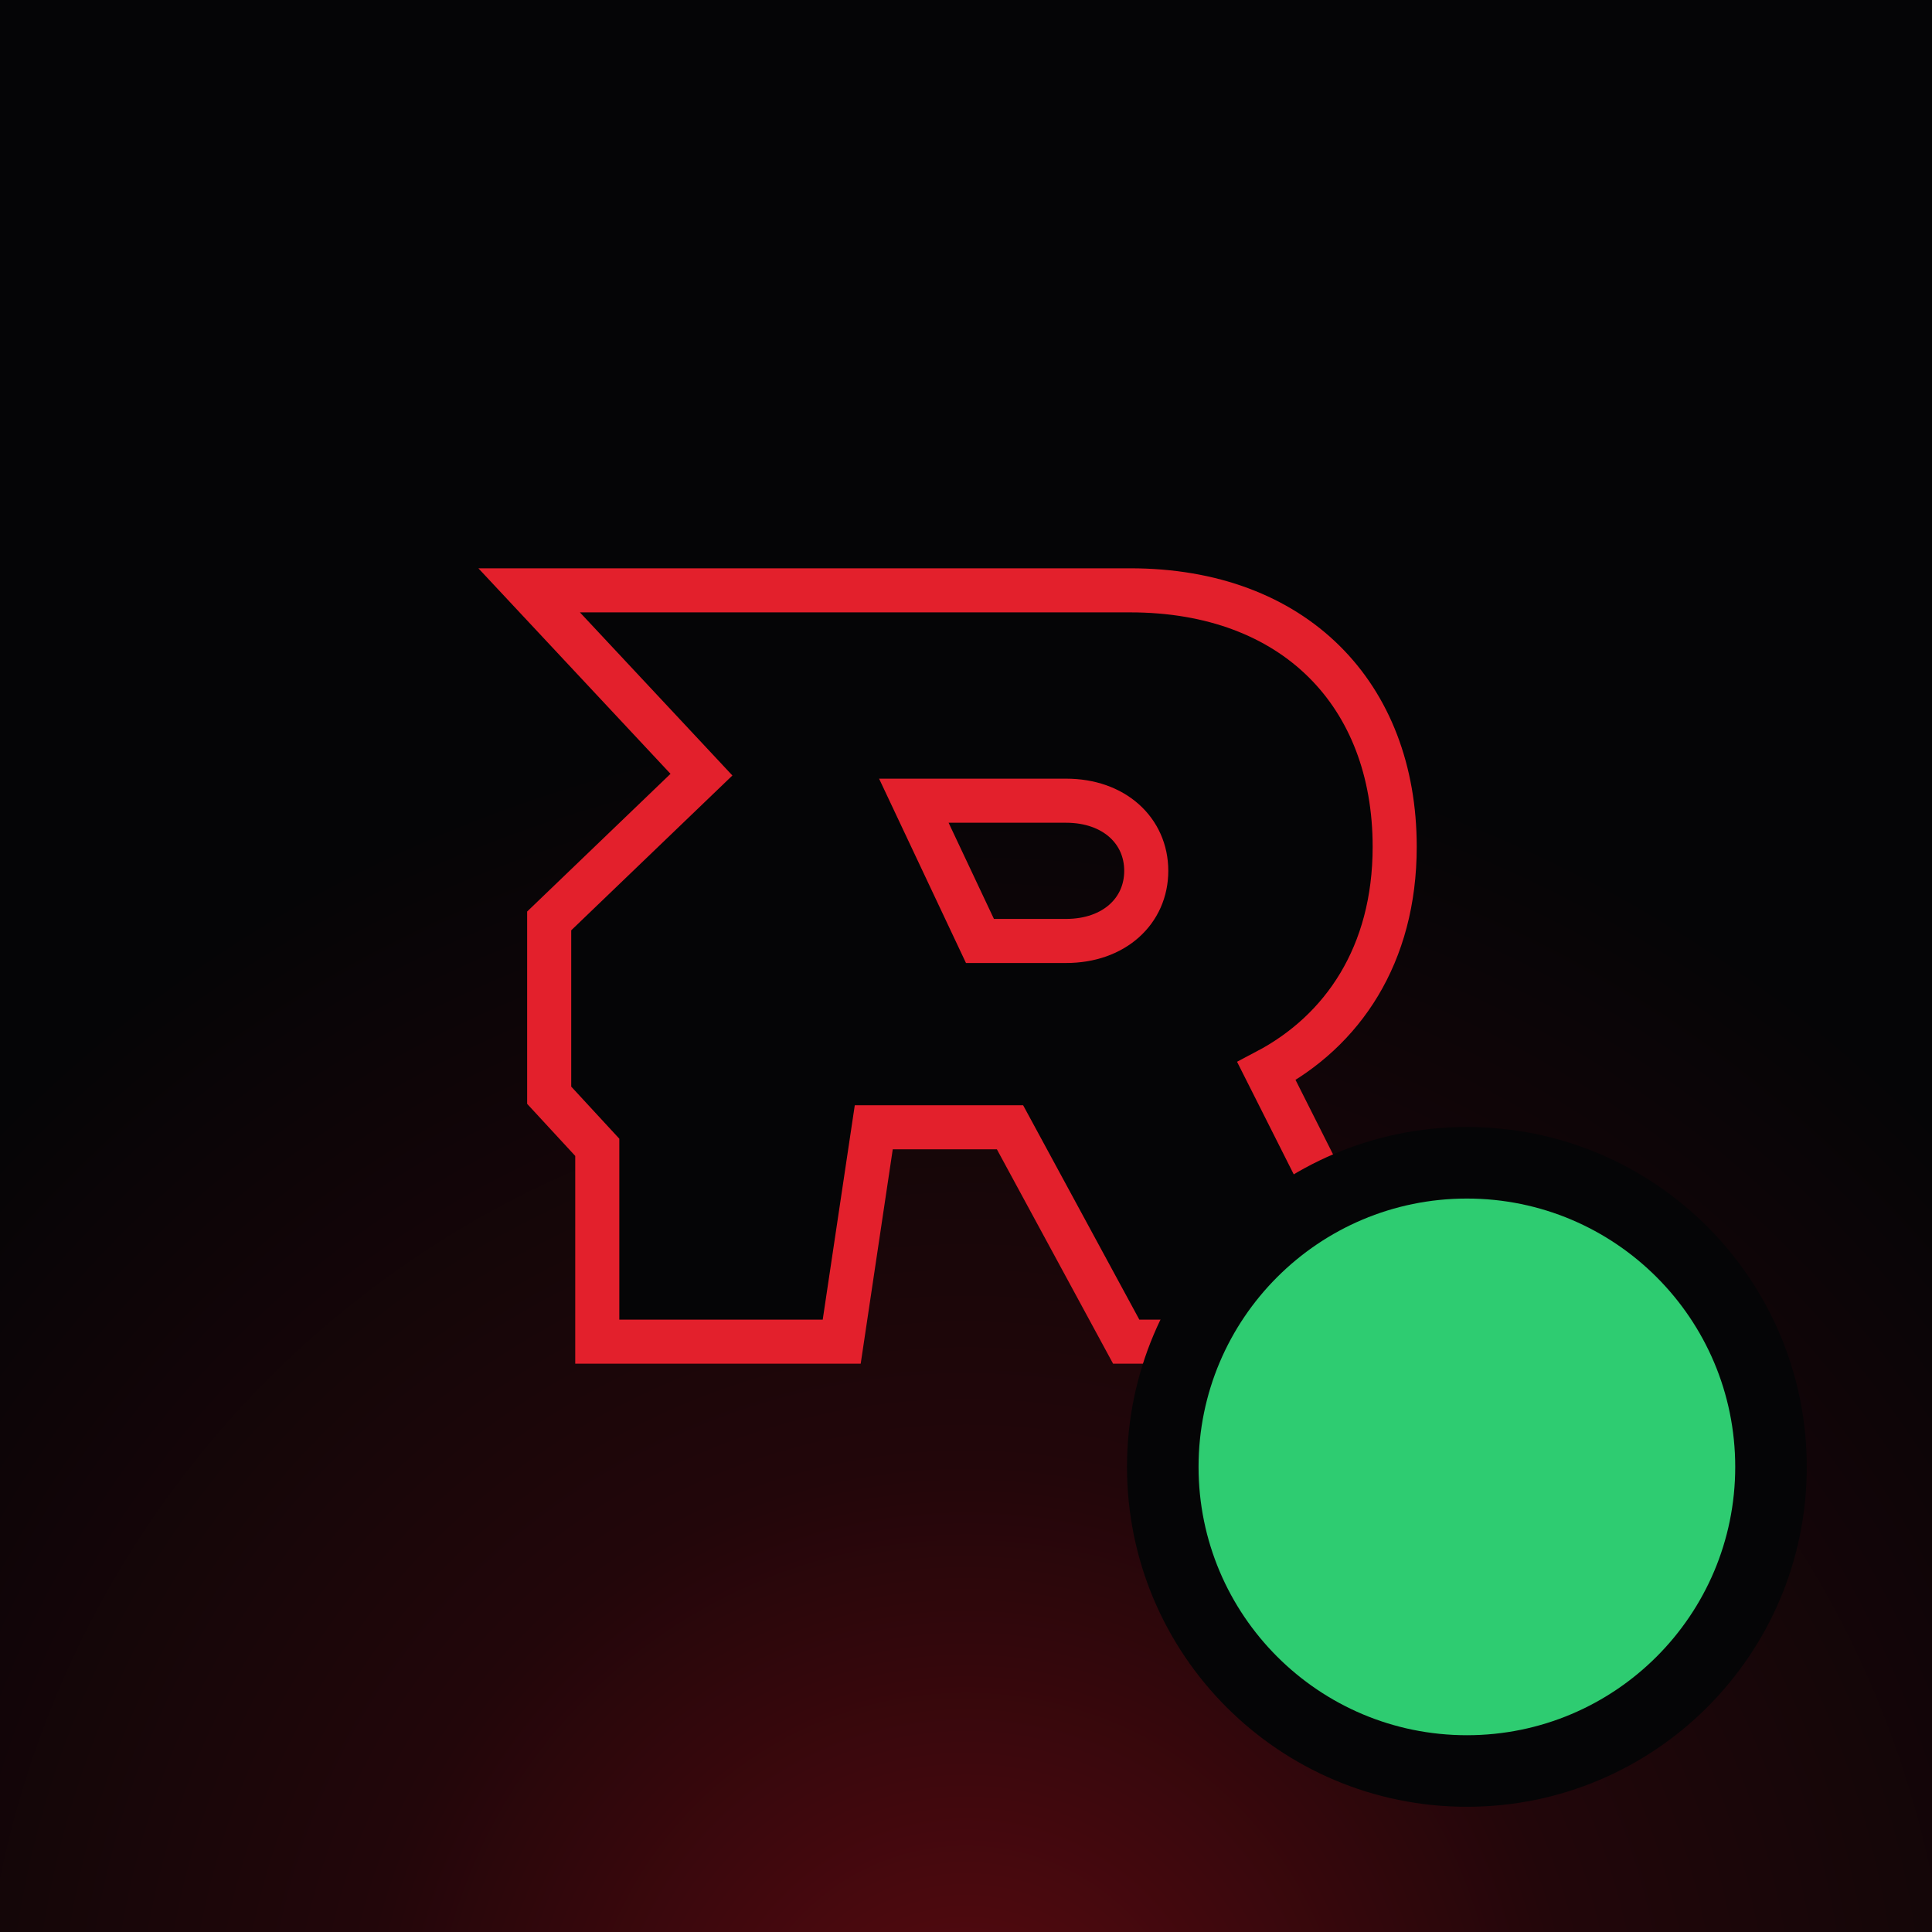
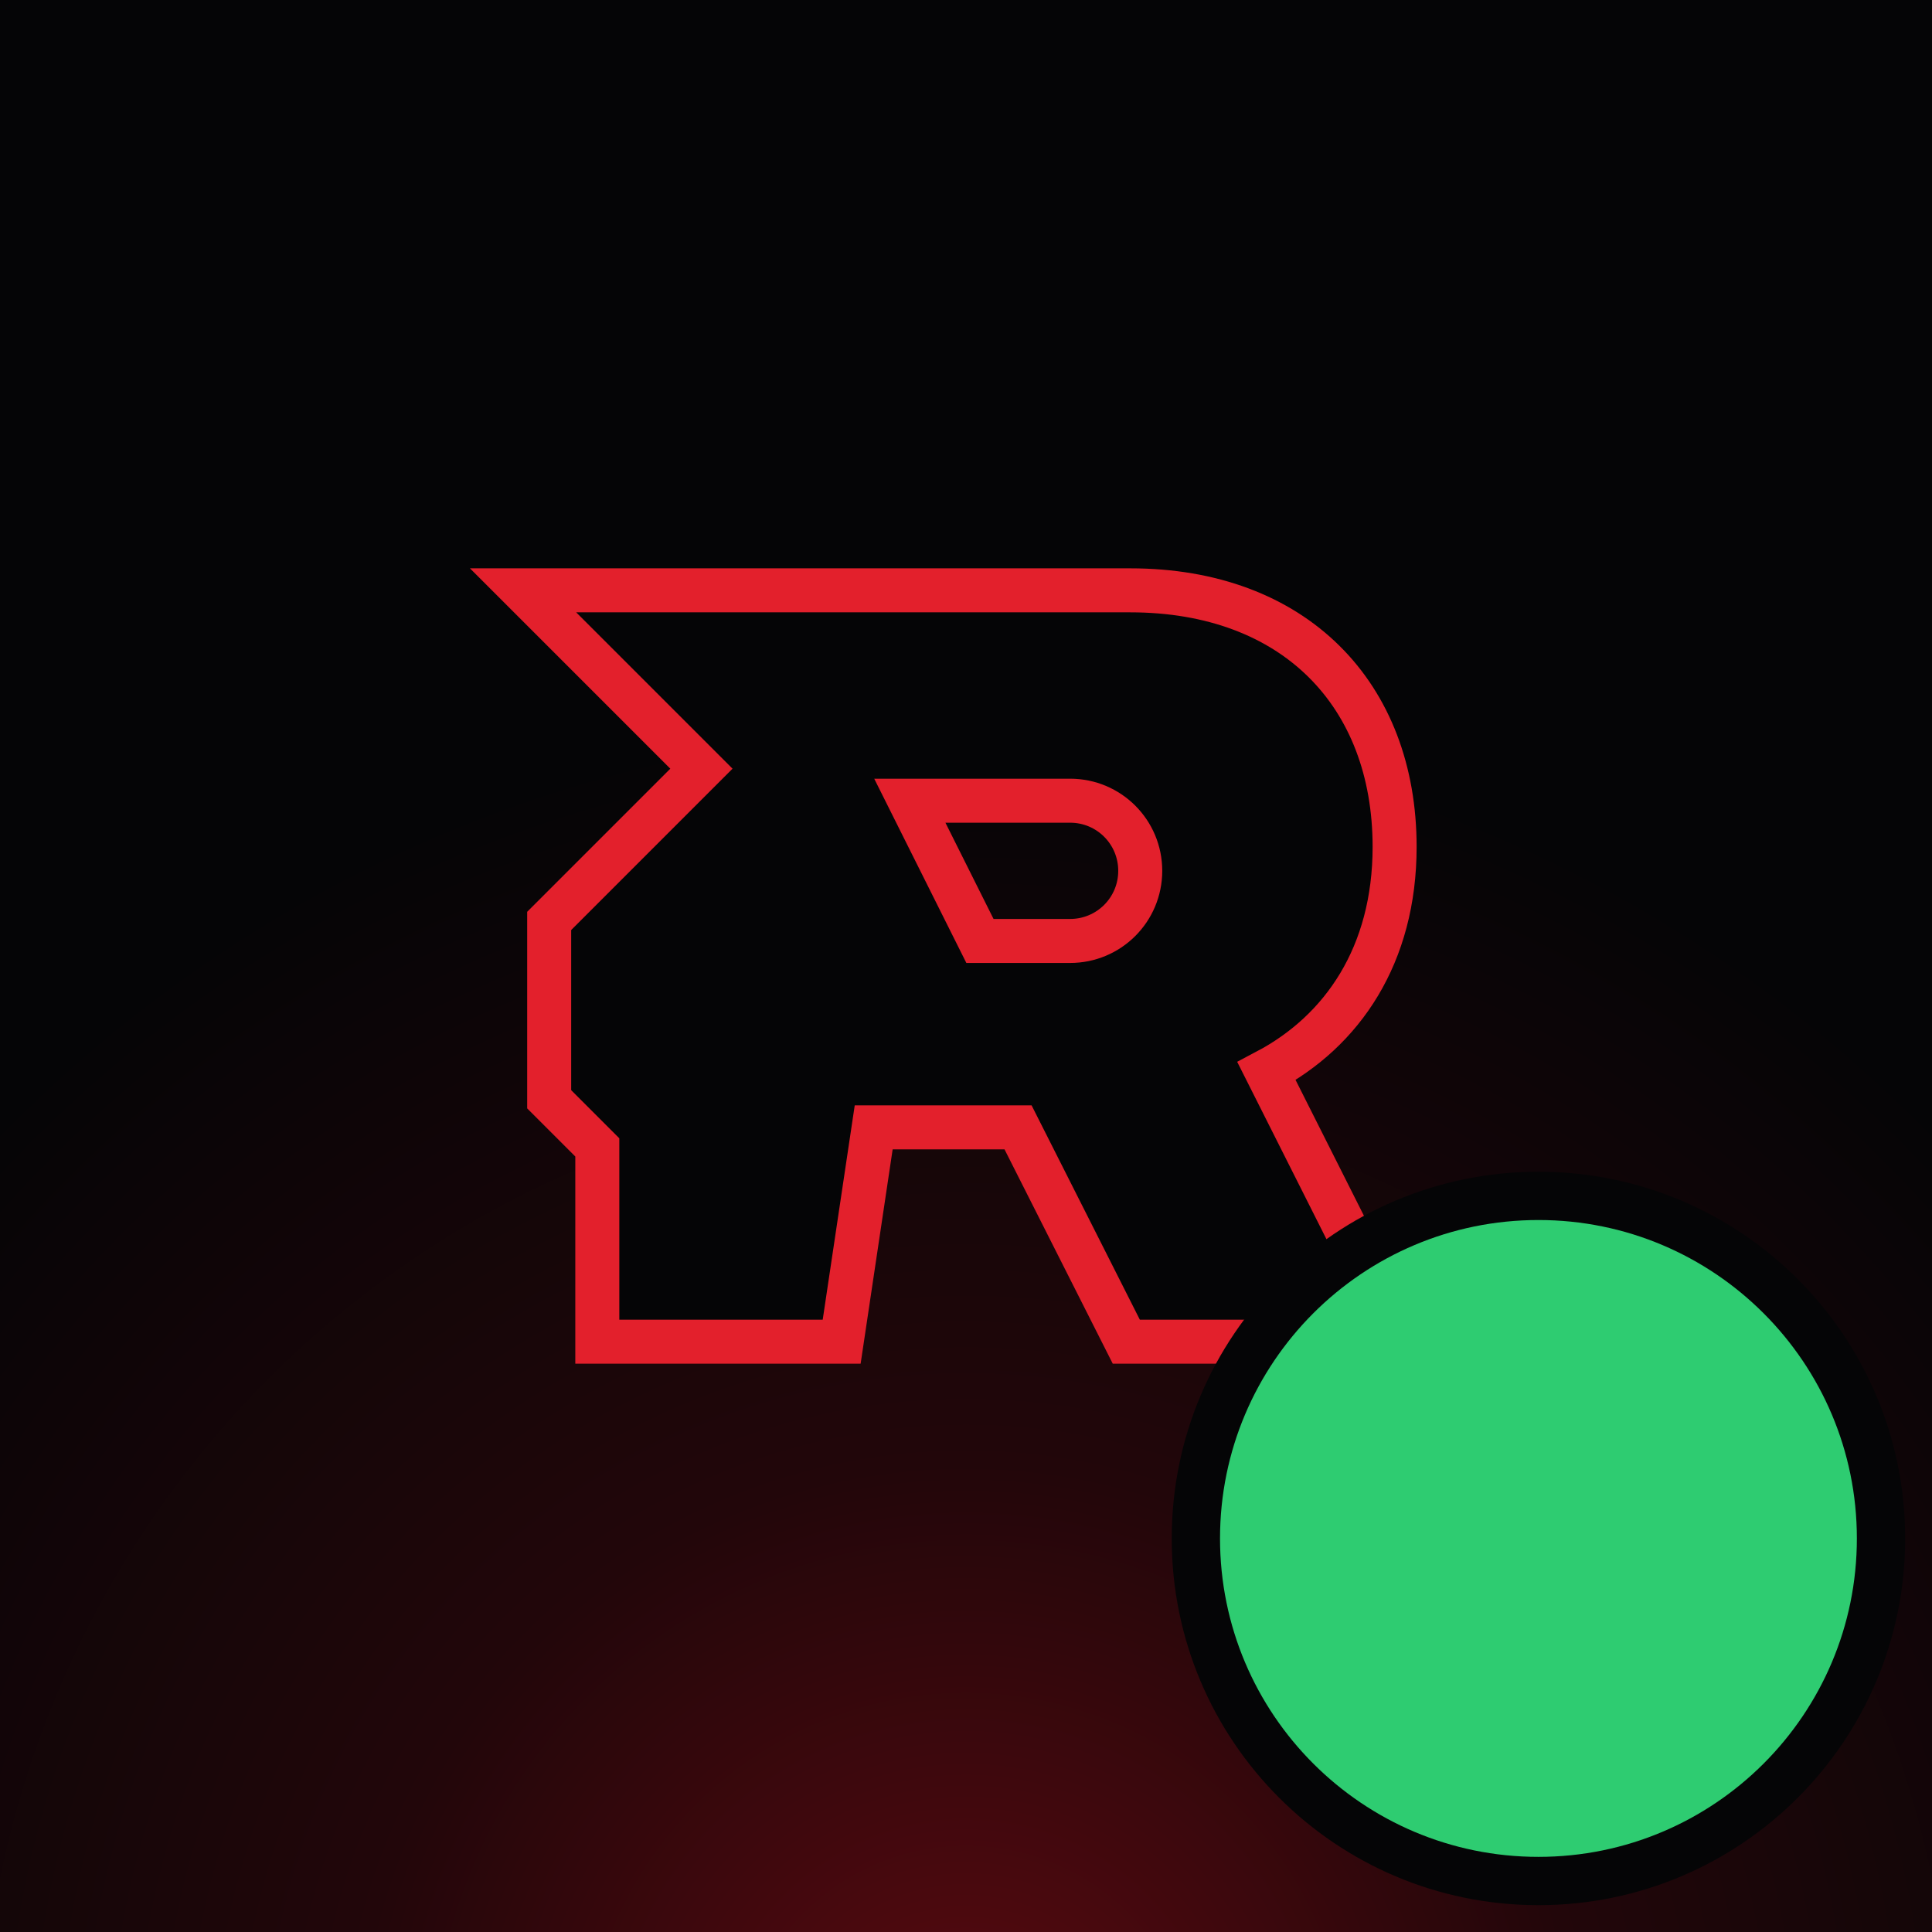
- <svg xmlns="http://www.w3.org/2000/svg" viewBox="0 0 108 108">
+ <svg xmlns="http://www.w3.org/2000/svg" viewBox="0 0 108 108" role="img" aria-label="R3D — ícone quadrado (refinada)">
  <defs>
    <radialGradient id="g" gradientUnits="userSpaceOnUse" cx="54" cy="116" r="76">
-       <stop offset="0" stop-color="#5A0A10" />
+       <stop offset="0.0" stop-color="#5A0A10" />
      <stop offset="0.45" stop-color="#22060A" />
-       <stop offset="1" stop-color="#050506" />
+       <stop offset="1.0" stop-color="#050506" />
    </radialGradient>
  </defs>
  <rect width="108" height="108" fill="url(#g)" />
-   <g transform="translate(9.42 10.6) scale(0.112)">
-     <path fill="#050506" fill-rule="evenodd" stroke="#E3202C" stroke-width="22" stroke-linejoin="miter" d="M180 200 L480 200 C562 200 612 252 612 328 C612 382 586 420 548 440 L616 575 L478 575 L420 468 L352 468 L336 575 L214 575 L214 478 L190 452 L190 365 L266 292 Z M372 305 L448 305 C472 305 488 320 488 340 C488 360 472 375 448 375 L405 375 Z" />
-   </g>
-   <circle cx="82" cy="82" r="19" fill="#050506" />
-   <circle cx="82" cy="82" r="15" fill="#2ECC71" />
+   <path fill="#050506" fill-rule="evenodd" stroke="#E3202C" stroke-width="2.46" stroke-linejoin="miter" stroke-linecap="round" d="M29.24 33L63.18 33C72.36 33 77.96 38.82 77.96 47.34C77.96 53.38 75.05 57.64 70.8 59.88L78.41 75L62.96 75L56.91 63.02L48.84 63.02L47.05 75L33.39 75L33.39 64.14L30.7 61.45L30.7 51.48L39.21 42.97ZM50.86 44.76L59.82 44.76C61.99 44.76 63.74 46.51 63.74 48.68C63.74 50.85 61.99 52.6 59.82 52.6L54.78 52.6Z" />
+   <circle cx="86" cy="86" r="20.5" fill="#050506" />
+   <circle cx="86" cy="86" r="17.8" fill="#2ECC71" />
</svg>
